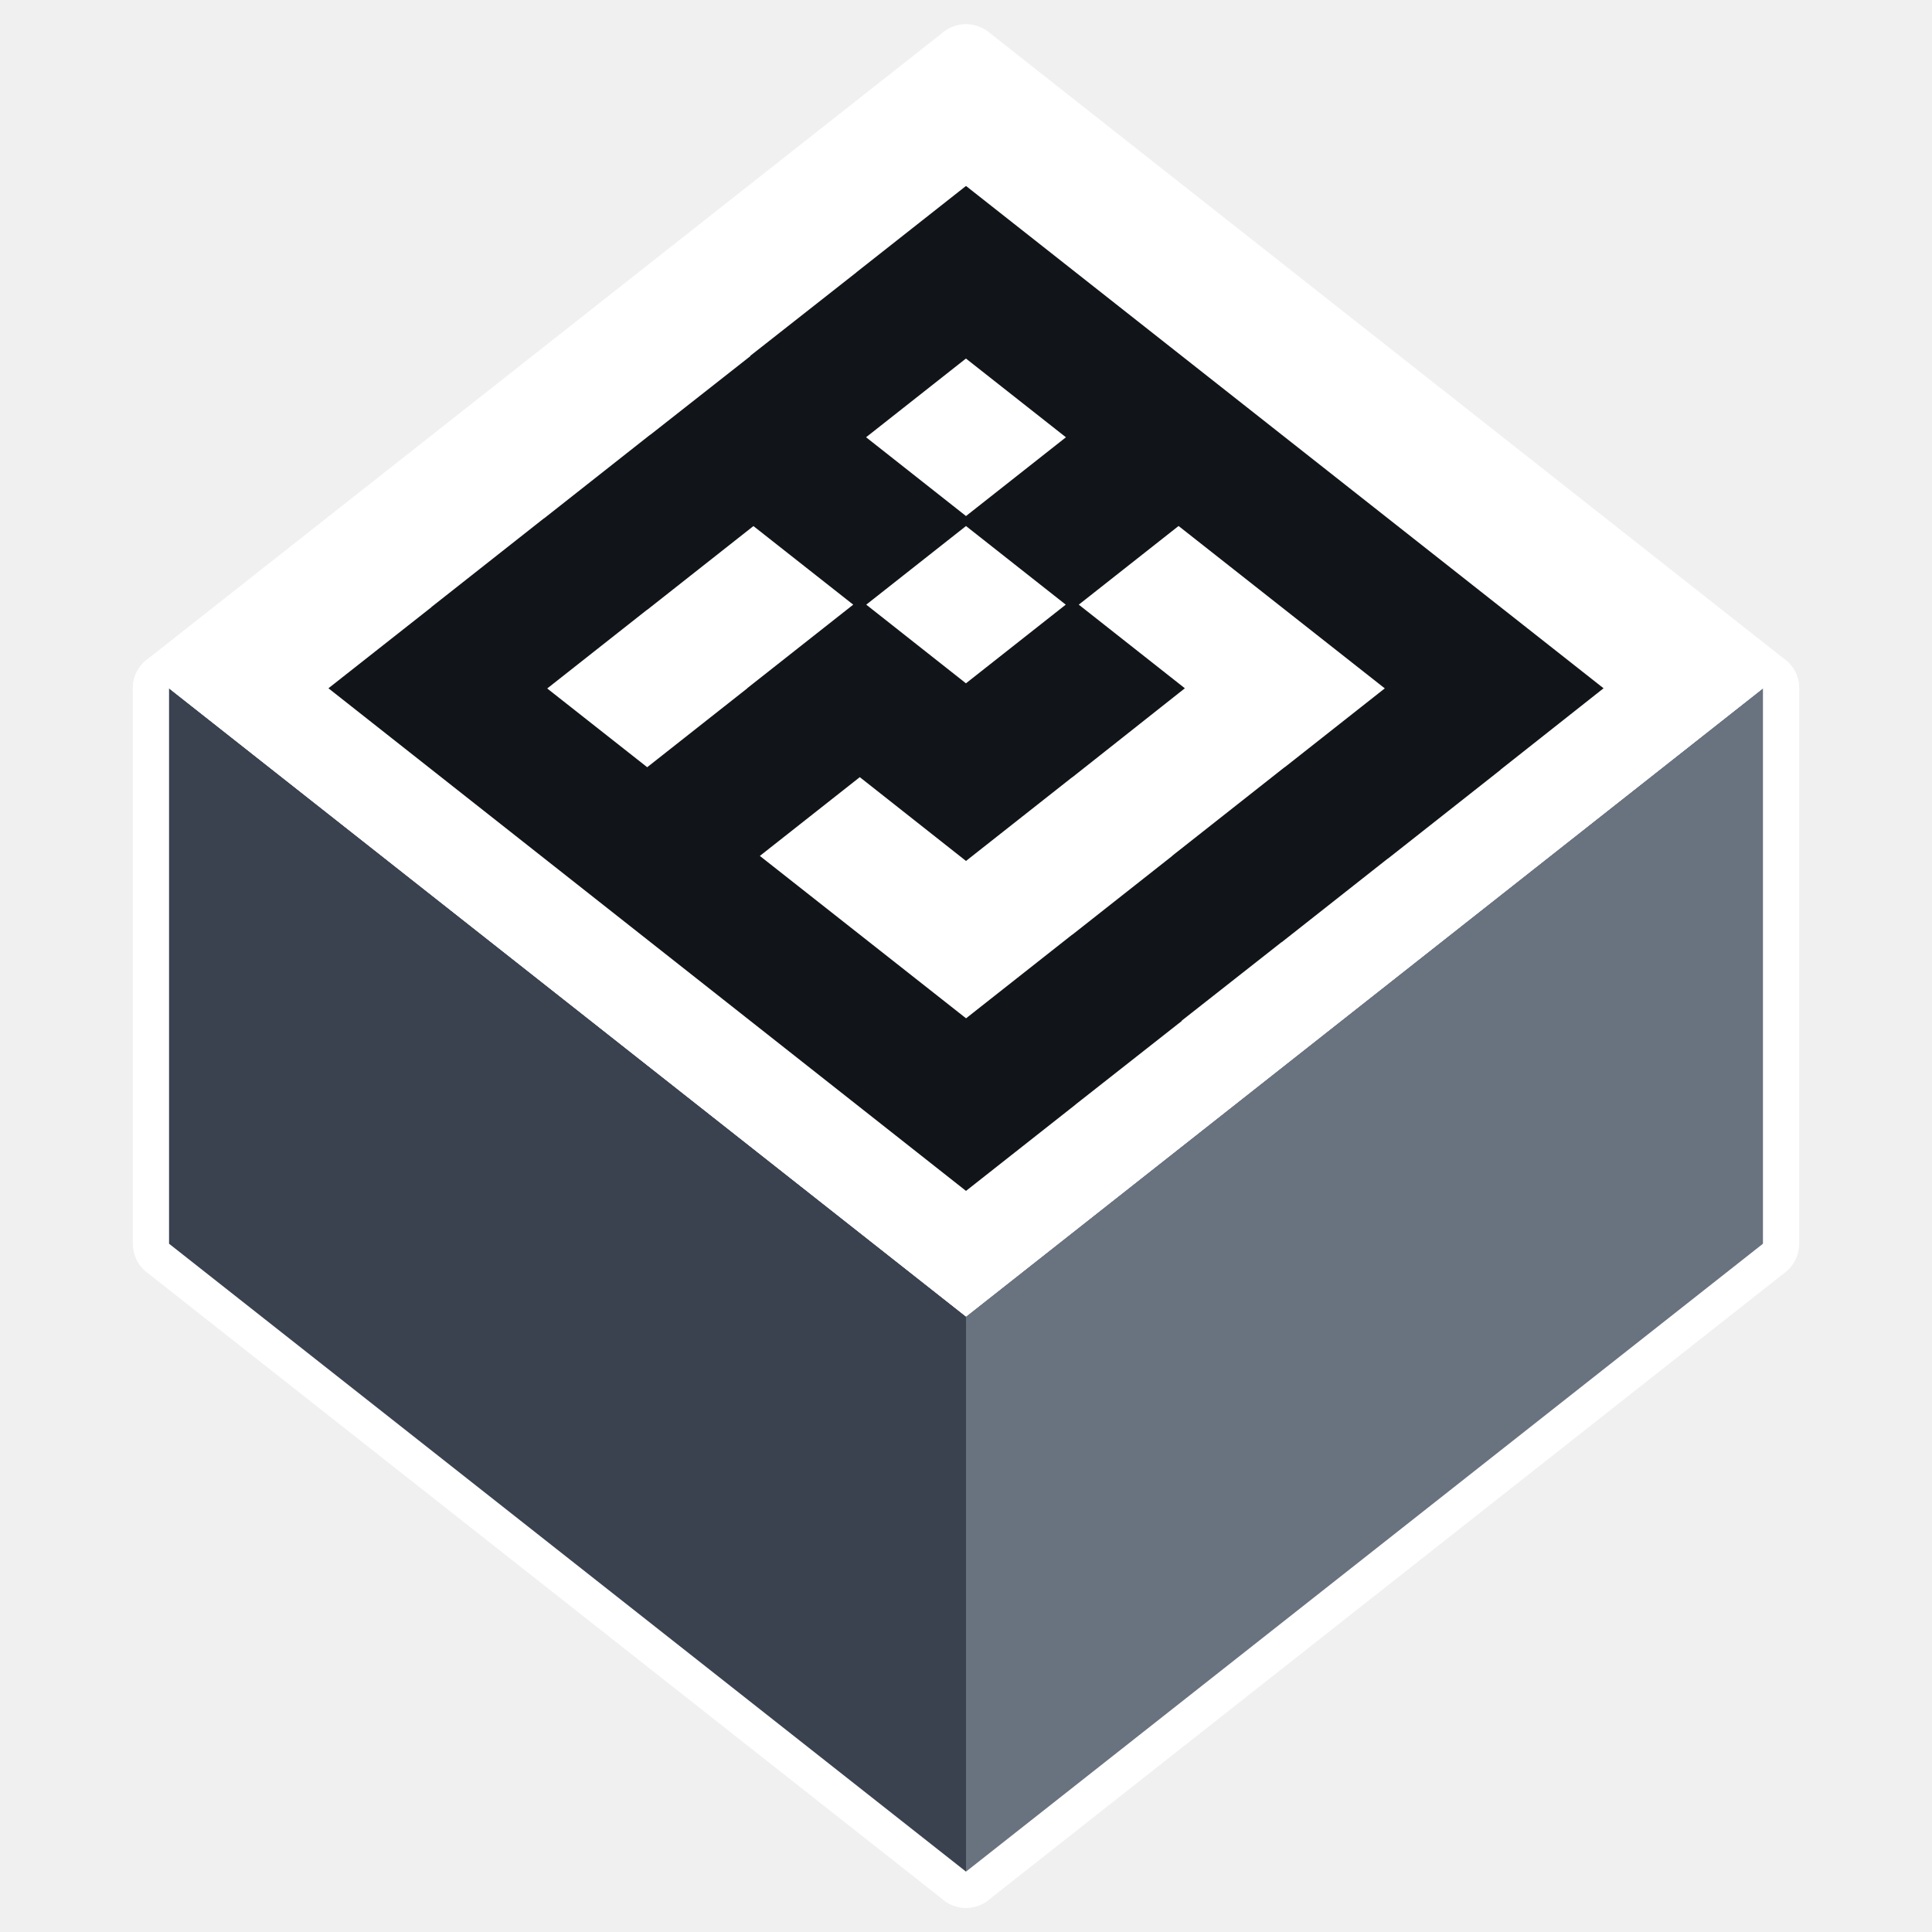
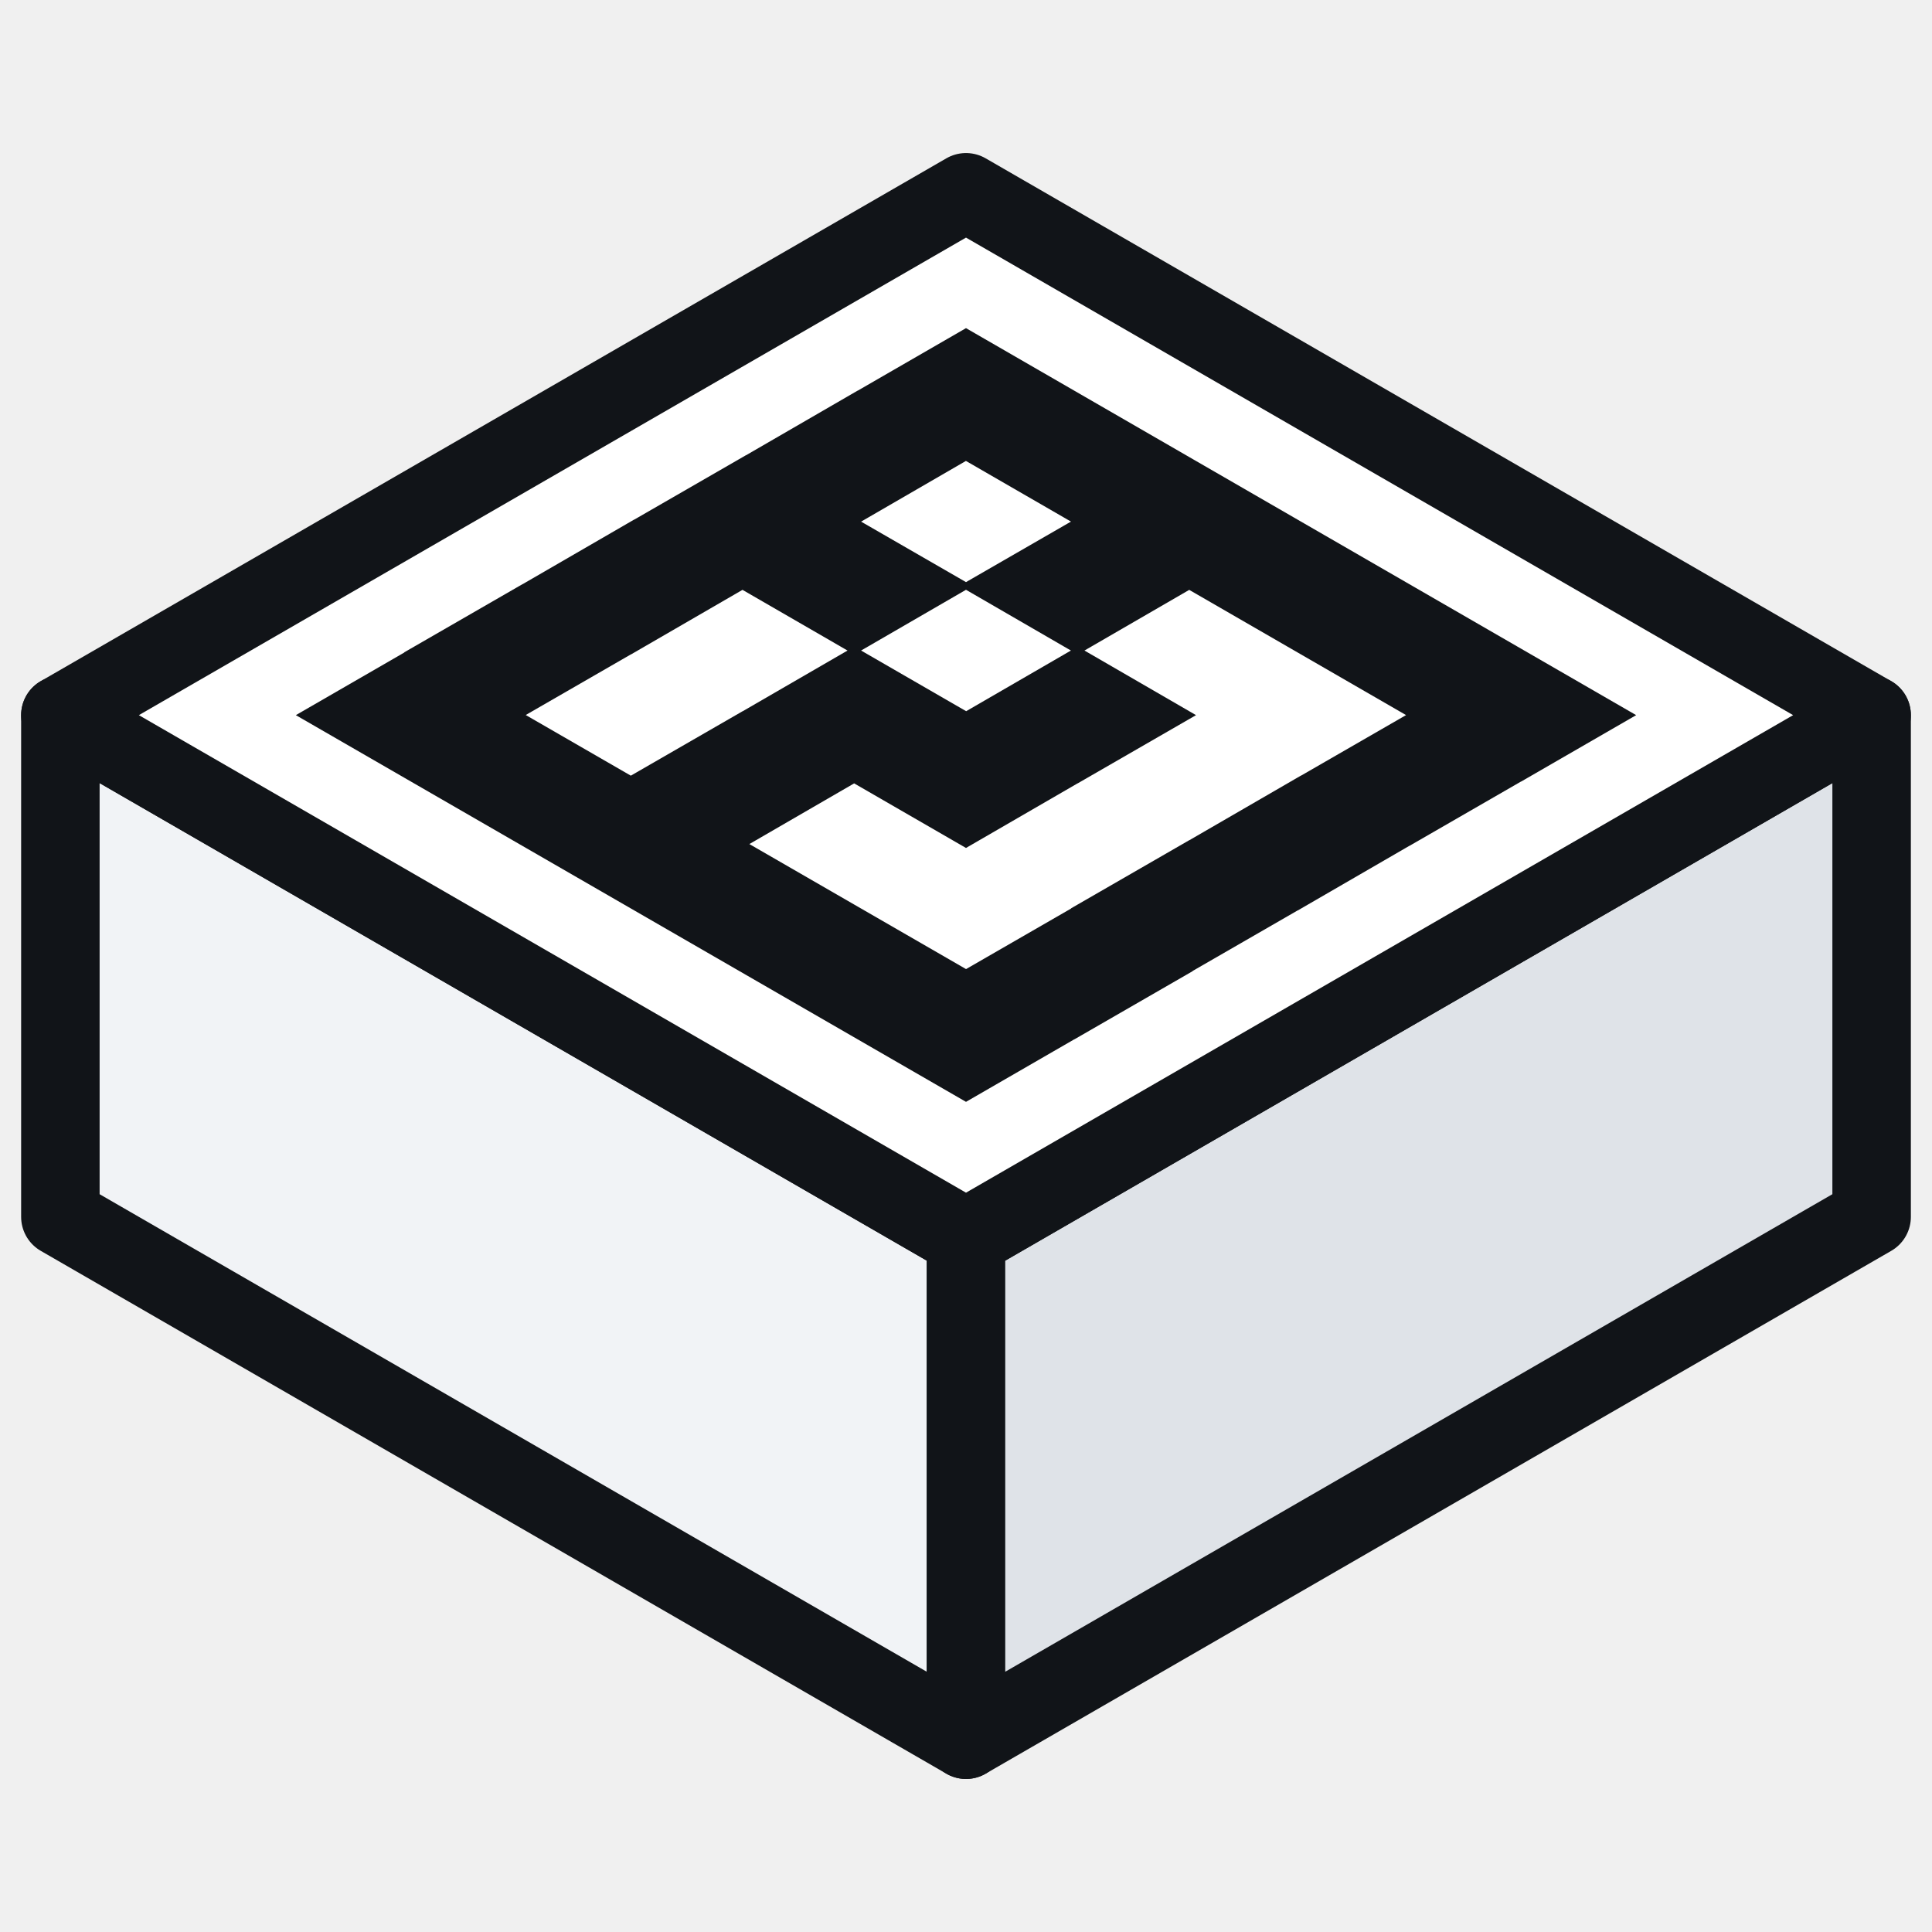
<svg xmlns="http://www.w3.org/2000/svg" viewBox="0 0 64 64">
-   <path fill="#ffffff" stroke="#ffffff" stroke-width="2.4" stroke-linejoin="round" d="M5.6 41.2L32 62L32 43.61L5.6 22.8z" />
-   <path fill="#ffffff" stroke="#ffffff" stroke-width="2.4" stroke-linejoin="round" d="M58.4 41.2L32 62L32 43.61L58.4 22.8z" />
-   <path fill="#ffffff" stroke="#ffffff" stroke-width="2.4" stroke-linejoin="round" d="M32 2L58.4 22.8L32 43.61L5.6 22.8z" />
-   <path fill="#3a4250" d="M5.6 41.2L32 62L32 43.61L5.6 22.8z" />
-   <path fill="#69727f" d="M58.4 41.2L32 62L32 43.61L58.4 22.8z" />
-   <path fill="#ffffff" d="M32 2L58.4 22.8L32 43.61L5.6 22.8z" />
-   <path fill="#ffffff" d="M32 2L58.4 22.8L32 43.61L5.6 22.8z" />
-   <path fill="#111418" d="M32 6.16L53.12 22.8L49.5 25.66L28.37 9.02zM28.59 8.85L32.21 11.71L28.48 14.65L24.85 11.79zM35.52 14.32L39.25 17.26L35.52 20.2L31.79 17.26zM46.08 22.64L49.71 25.5L45.98 28.44L42.35 25.58zM25.07 11.63L32.21 17.26L28.48 20.2L21.33 14.57zM35.52 19.86L39.25 22.8L35.52 25.75L31.79 22.8zM42.56 25.41L46.19 28.27L42.46 31.21L38.83 28.35zM21.54 14.4L25.17 17.26L21.44 20.2L17.81 17.34zM28.48 19.86L35.73 25.58L32 28.52L24.75 22.8zM39.04 28.19L42.67 31.04L38.93 33.98L35.31 31.13zM18.02 17.17L21.65 20.03L17.92 22.97L14.29 20.11zM24.96 22.64L28.69 25.58L24.96 28.52L21.23 25.58zM35.52 30.96L39.15 33.82L35.41 36.76L31.79 33.9zM14.5 19.95L35.63 36.59L32 39.45L10.88 22.8z" />
+   <path fill="#f1f3f6" stroke="#111418" stroke-width="2.6" stroke-linejoin="round" d="M2 40.31L32 57.63L32 41.01L2 23.69z" />
+   <path fill="#dfe3e8" stroke="#111418" stroke-width="2.6" stroke-linejoin="round" d="M62 40.31L32 57.63L32 41.01L62 23.69z" />
+   <path fill="#ffffff" stroke="#111418" stroke-width="2.6" stroke-linejoin="round" d="M32 6.37L62 23.69L32 41.01L2 23.69z" />
+   <path fill="#111418" d="M32 10.87L54.2 23.69L50.39 25.89L28.19 13.07zM28.41 12.94L32.22 15.14L28.3 17.41L24.49 15.21zM35.7 17.15L39.62 19.41L35.7 21.68L31.78 19.41zM46.8 23.56L50.61 25.76L46.69 28.02L42.88 25.82zM24.71 15.08L32.22 19.41L28.3 21.68L20.79 17.34zM35.7 21.42L39.62 23.69L35.7 25.95L31.78 23.69zM43.1 25.69L46.91 27.89L42.99 30.16L39.18 27.96zM21.01 17.21L24.82 19.41L20.9 21.68L17.09 19.48zM28.3 21.42L35.92 25.82L32 28.09L24.38 23.69zM39.4 27.83L43.21 30.03L39.29 32.29L35.48 30.09zM17.31 19.35L21.12 21.55L17.2 23.81L13.39 21.61zM24.6 23.56L28.52 25.82L24.6 28.09L20.68 25.82zM35.7 29.97L39.51 32.17L35.59 34.43L31.78 32.23zM13.61 21.49L35.81 34.3L32 36.5L9.8 23.69z" />
</svg>
